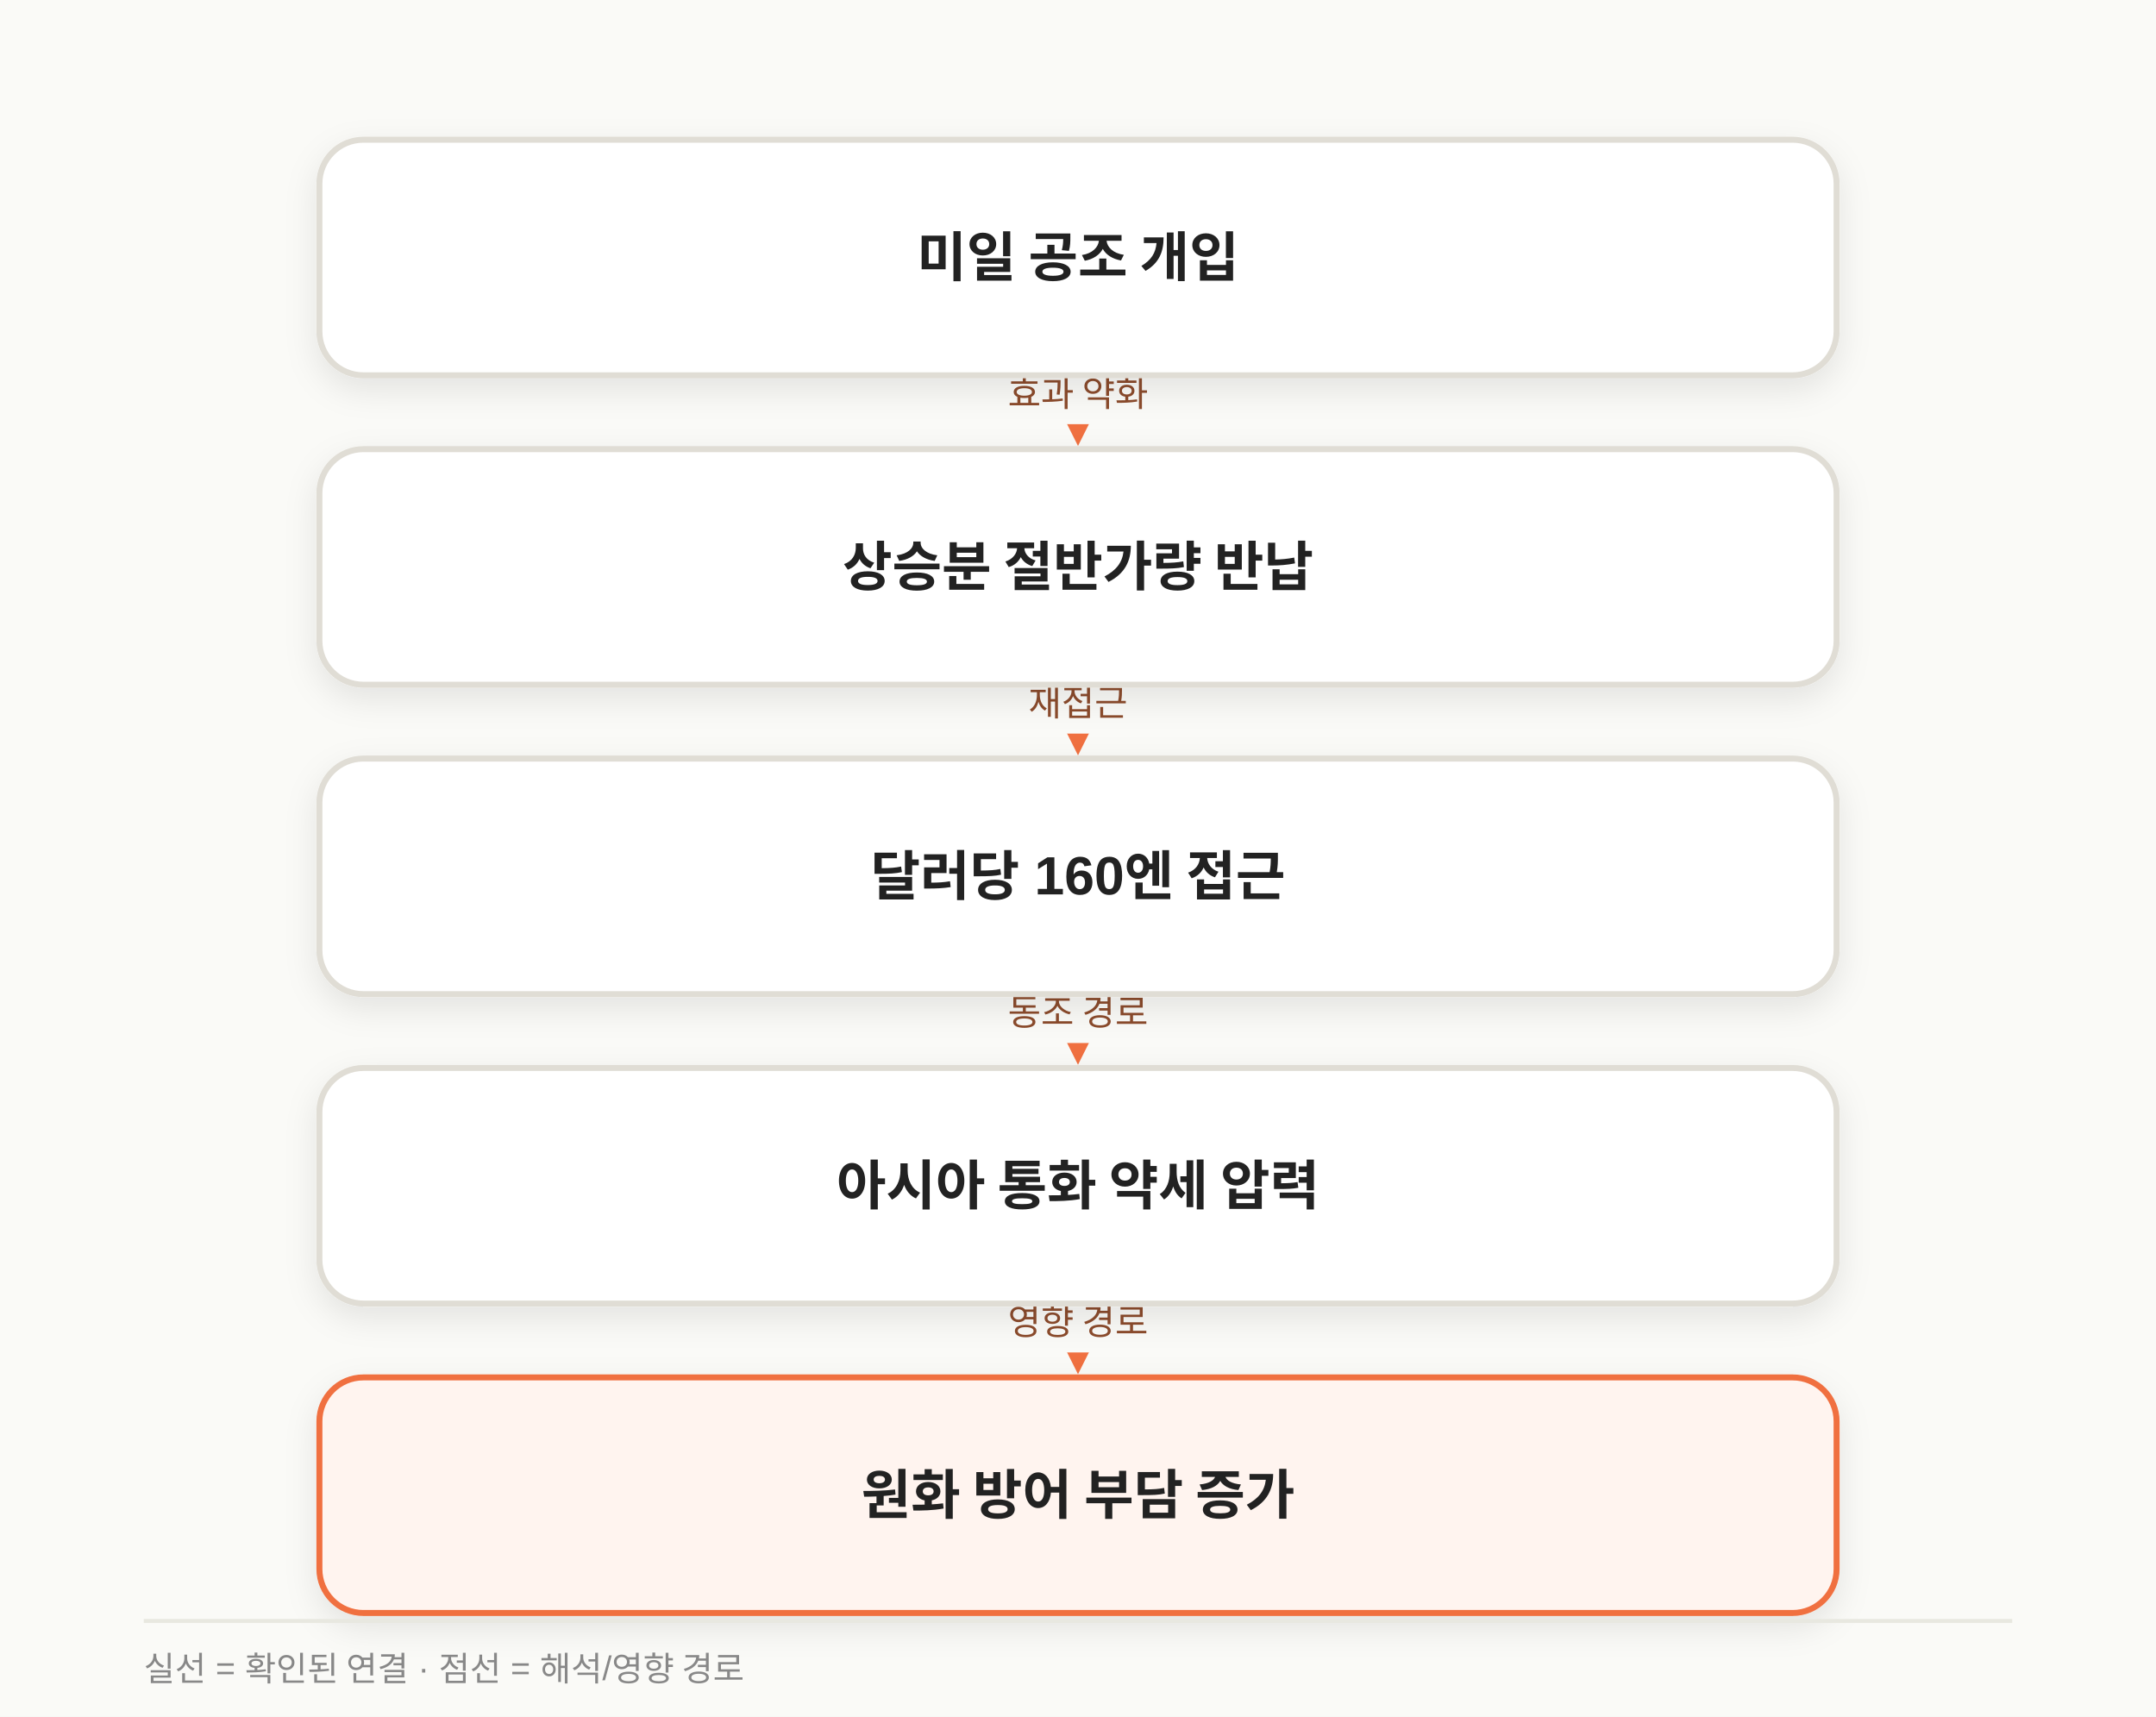
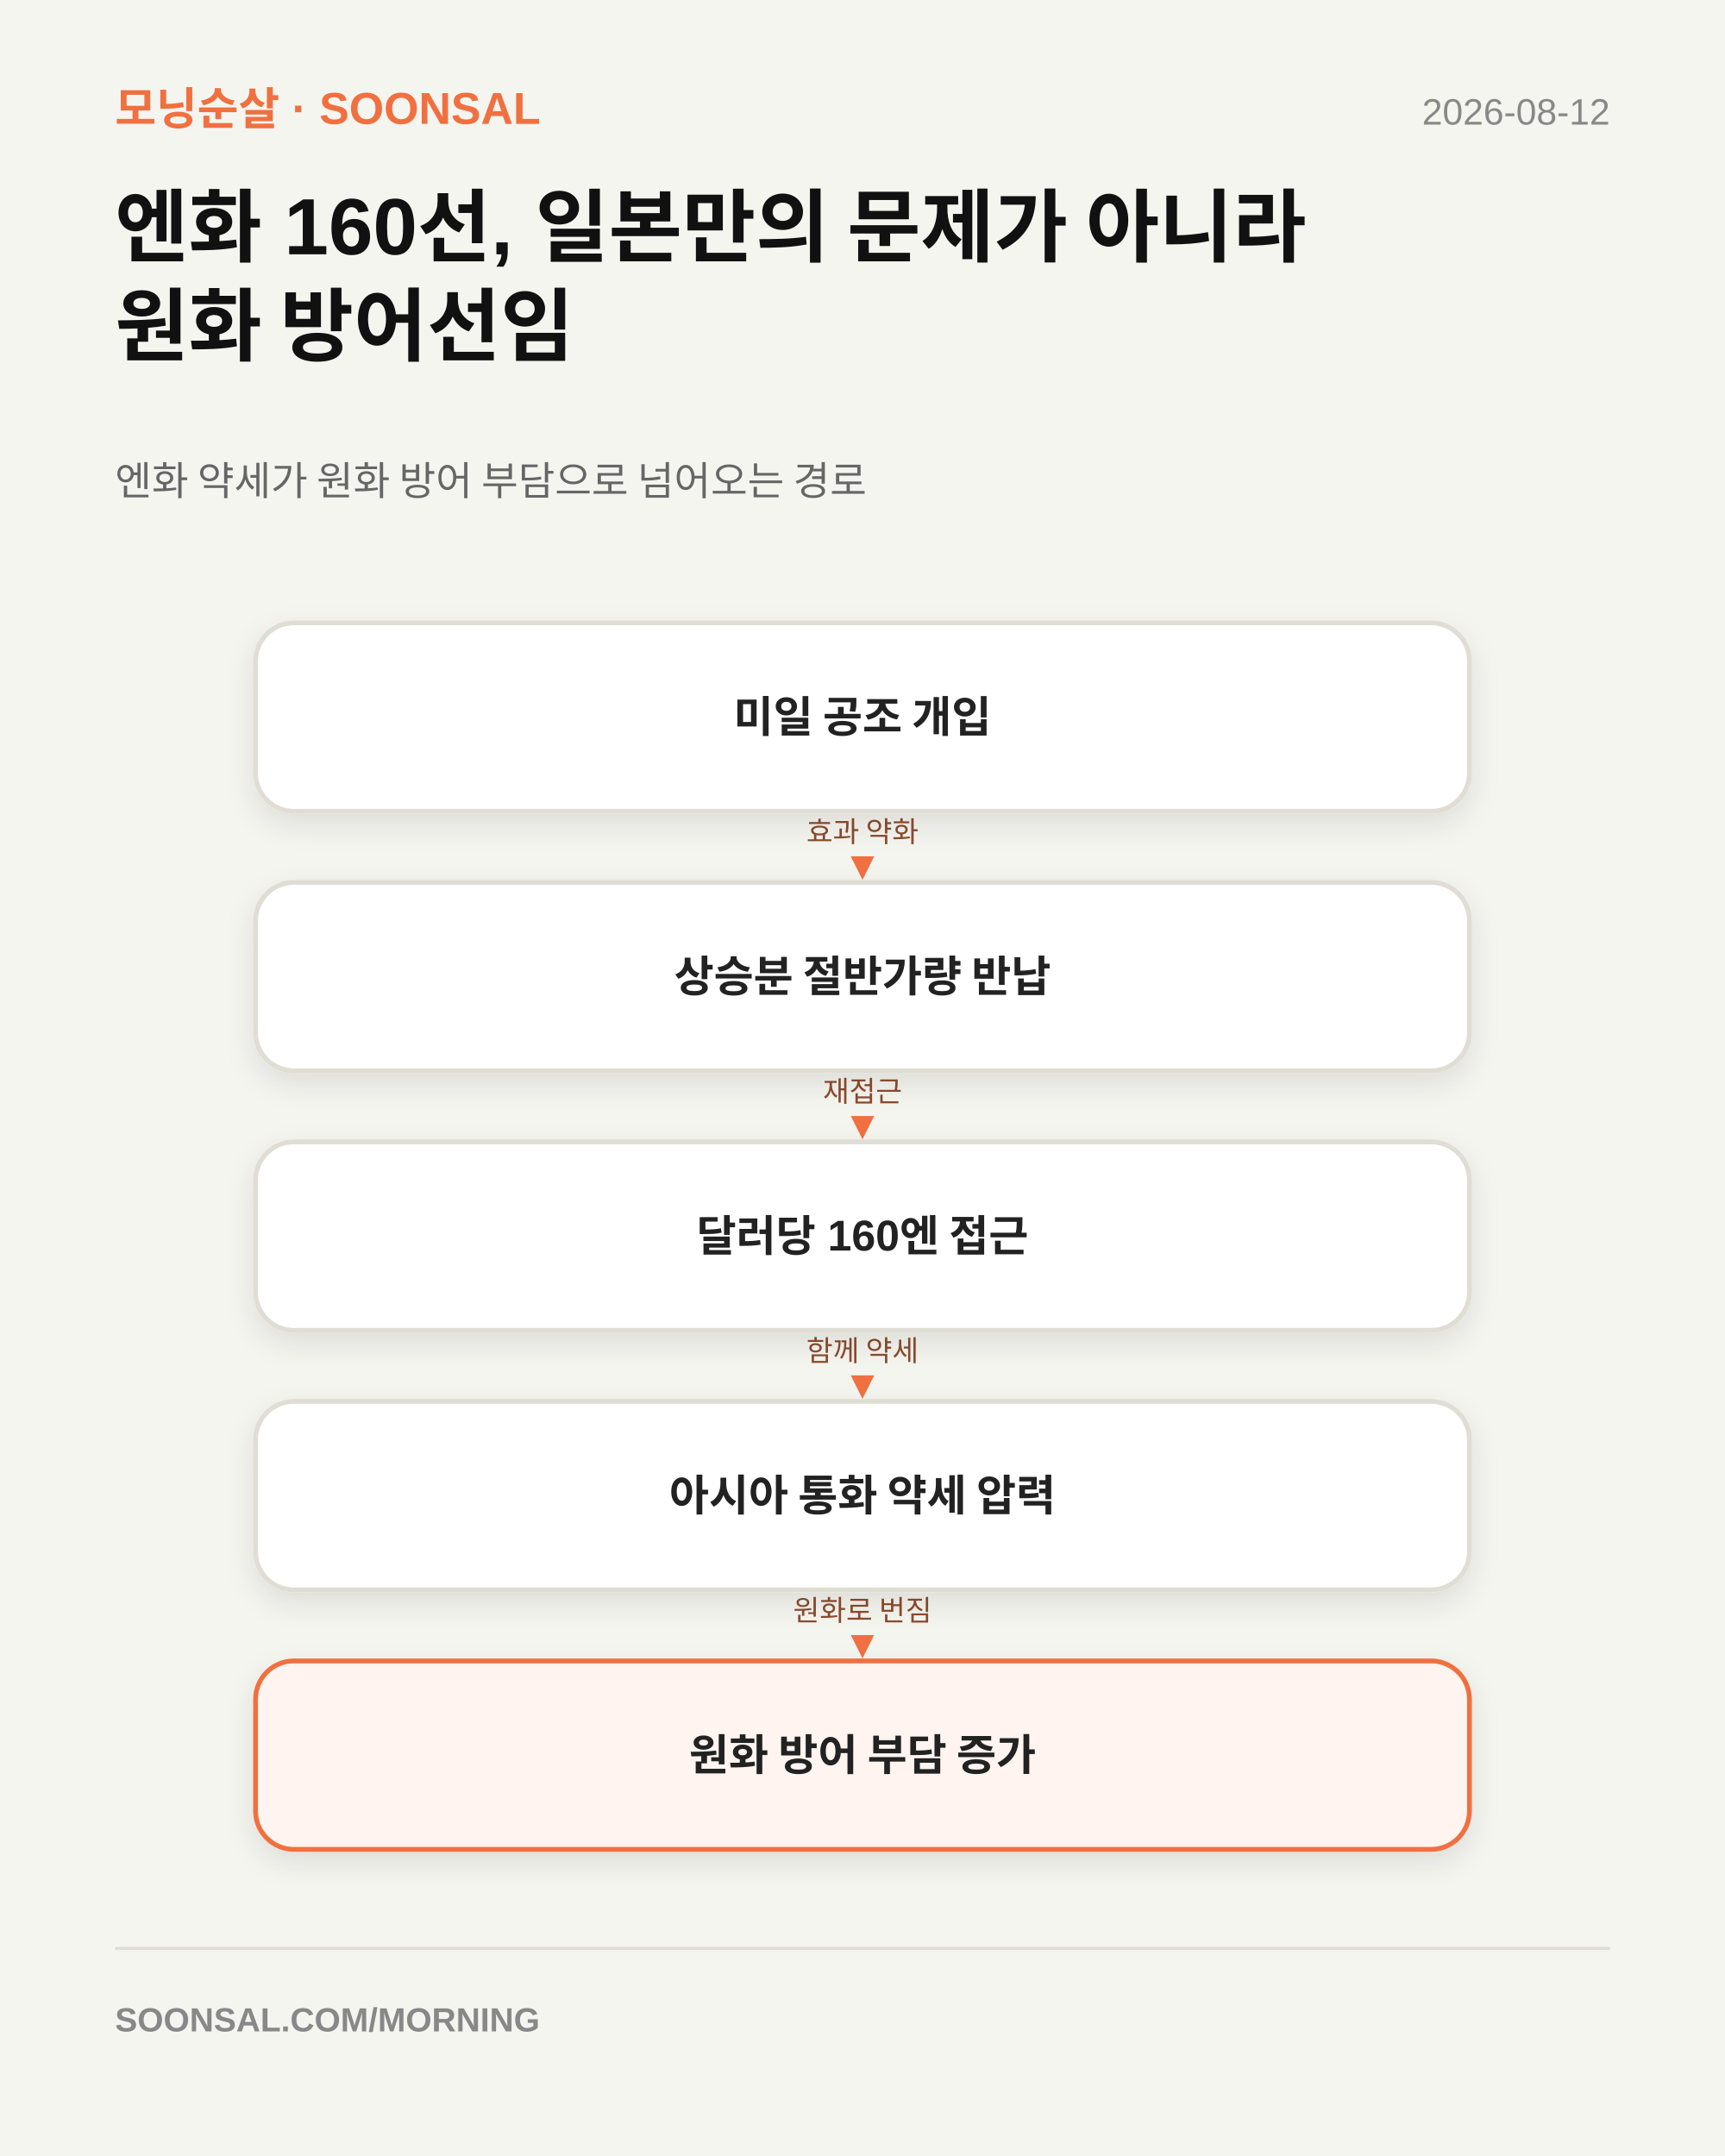
- <svg xmlns="http://www.w3.org/2000/svg" width="1080" height="860" viewBox="0 0 1080 860">
+ <svg xmlns="http://www.w3.org/2000/svg" width="1080" height="1350" viewBox="0 0 1080 1350">
  <defs>
    <filter id="shadow" x="-20%" y="-20%" width="140%" height="160%">
-       <feDropShadow dx="0" dy="6" stdDeviation="8" flood-color="#111111" flood-opacity=".09" />
+       <feDropShadow dx="0" dy="7" stdDeviation="9" flood-color="#111111" flood-opacity=".10" />
    </filter>
    <marker id="arrow" viewBox="0 0 10 10" refX="8" refY="5" markerWidth="8" markerHeight="8" orient="auto-start-reverse">
      <path d="M 0 0 L 10 5 L 0 10 z" fill="#F07040" />
    </marker>
  </defs>
-   <rect width="1080" height="860" fill="#FAFAF7" />
-   <path d="M 540.0 188.0 C 540.0 206.5, 540.0 206.5, 540.0 217.0" fill="none" stroke="#F07040" stroke-width="4" marker-end="url(#arrow)" />
-   <rect x="468.0" y="176.5" width="144" height="36" rx="18" fill="#FAFAF7" />
-   <text x="540.0" y="203.5" text-anchor="middle" font-family="Apple SD Gothic Neo,Malgun Gothic,Arial,sans-serif" font-size="18" fill="#8B4B2C">효과 약화</text>
-   <path d="M 540.0 343.0 C 540.0 361.5, 540.0 361.5, 540.0 372.0" fill="none" stroke="#F07040" stroke-width="4" marker-end="url(#arrow)" />
-   <rect x="468.0" y="331.5" width="144" height="36" rx="18" fill="#FAFAF7" />
-   <text x="540.0" y="358.5" text-anchor="middle" font-family="Apple SD Gothic Neo,Malgun Gothic,Arial,sans-serif" font-size="18" fill="#8B4B2C">재접근</text>
-   <path d="M 540.0 498.0 C 540.0 516.5, 540.0 516.5, 540.0 527.0" fill="none" stroke="#F07040" stroke-width="4" stroke-dasharray="12 10" marker-end="url(#arrow)" />
-   <rect x="468.0" y="486.5" width="144" height="36" rx="18" fill="#FAFAF7" />
-   <text x="540.0" y="513.5" text-anchor="middle" font-family="Apple SD Gothic Neo,Malgun Gothic,Arial,sans-serif" font-size="18" fill="#8B4B2C">동조 경로</text>
-   <path d="M 540.0 653.0 C 540.0 671.5, 540.0 671.5, 540.0 682.0" fill="none" stroke="#F07040" stroke-width="4" stroke-dasharray="12 10" marker-end="url(#arrow)" />
-   <rect x="468.0" y="641.5" width="144" height="36" rx="18" fill="#FAFAF7" />
-   <text x="540.0" y="668.5" text-anchor="middle" font-family="Apple SD Gothic Neo,Malgun Gothic,Arial,sans-serif" font-size="18" fill="#8B4B2C">영향 경로</text>
-   <rect x="160.0" y="70.0" width="760.0" height="118" rx="22" fill="#FFFFFF" stroke="#E0DDD5" stroke-width="3" filter="url(#shadow)" />
-   <text x="540.0" y="129.0" text-anchor="middle" dominant-baseline="middle" font-family="Apple SD Gothic Neo,Malgun Gothic,Arial,sans-serif" font-size="27" font-weight="700" fill="#222222">미일 공조 개입</text>
-   <rect x="160.0" y="225.0" width="760.0" height="118" rx="22" fill="#FFFFFF" stroke="#E0DDD5" stroke-width="3" filter="url(#shadow)" />
-   <text x="540.0" y="284.0" text-anchor="middle" dominant-baseline="middle" font-family="Apple SD Gothic Neo,Malgun Gothic,Arial,sans-serif" font-size="27" font-weight="700" fill="#222222">상승분 절반가량 반납</text>
-   <rect x="160.0" y="380.0" width="760.0" height="118" rx="22" fill="#FFFFFF" stroke="#E0DDD5" stroke-width="3" filter="url(#shadow)" />
-   <text x="540.0" y="439.0" text-anchor="middle" dominant-baseline="middle" font-family="Apple SD Gothic Neo,Malgun Gothic,Arial,sans-serif" font-size="27" font-weight="700" fill="#222222">달러당 160엔 접근</text>
-   <rect x="160.0" y="535.0" width="760.0" height="118" rx="22" fill="#FFFFFF" stroke="#E0DDD5" stroke-width="3" filter="url(#shadow)" />
-   <text x="540.0" y="594.0" text-anchor="middle" dominant-baseline="middle" font-family="Apple SD Gothic Neo,Malgun Gothic,Arial,sans-serif" font-size="27" font-weight="700" fill="#222222">아시아 통화 약세 압력</text>
-   <rect x="160.0" y="690.0" width="760.0" height="118" rx="22" fill="#FFF4EF" stroke="#F07040" stroke-width="3" filter="url(#shadow)" />
-   <text x="540.0" y="749.0" text-anchor="middle" dominant-baseline="middle" font-family="Apple SD Gothic Neo,Malgun Gothic,Arial,sans-serif" font-size="27" font-weight="700" fill="#222222">원화 방어 부담 증가</text>
-   <line x1="72" y1="812" x2="1008" y2="812" stroke="#E8E8E0" stroke-width="2" />
-   <text x="72" y="842" font-family="Apple SD Gothic Neo,Malgun Gothic,Arial,sans-serif" font-size="17" fill="#888888">실선 = 확인된 연결 · 점선 = 해석/영향 경로</text>
+   <rect width="1080" height="1350" fill="#F5F5F0" />
+   <text x="72" y="78" font-family="Apple SD Gothic Neo,Malgun Gothic,Arial,sans-serif" font-size="28" font-weight="800" fill="#F07040">모닝순살 · SOONSAL</text>
+   <text x="1008" y="78" text-anchor="end" font-family="Apple SD Gothic Neo,Malgun Gothic,Arial,sans-serif" font-size="23" fill="#888888">2026-08-12</text>
+   <text x="72" y="160" font-family="Apple SD Gothic Neo,Malgun Gothic,Arial,sans-serif" font-size="50" font-weight="800" fill="#111111">엔화 160선, 일본만의 문제가 아니라</text>
+   <text x="72" y="222" font-family="Apple SD Gothic Neo,Malgun Gothic,Arial,sans-serif" font-size="50" font-weight="800" fill="#111111">원화 방어선임</text>
+   <text x="72" y="310" font-family="Apple SD Gothic Neo,Malgun Gothic,Arial,sans-serif" font-size="25" fill="#666666">엔화 약세가 원화 방어 부담으로 넘어오는 경로</text>
+   <path d="M 540.0 508.0 C 540.0 530.2, 540.0 530.2, 540.0 544.5" fill="none" stroke="#F07040" stroke-width="4" marker-end="url(#arrow)" />
+   <rect x="468.0" y="500.2" width="144" height="36" rx="18" fill="#F5F5F0" />
+   <text x="540.0" y="527.2" text-anchor="middle" font-family="Apple SD Gothic Neo,Malgun Gothic,Arial,sans-serif" font-size="18" fill="#8B4B2C">효과 약화</text>
+   <path d="M 540.0 670.5 C 540.0 692.8, 540.0 692.8, 540.0 707.0" fill="none" stroke="#F07040" stroke-width="4" marker-end="url(#arrow)" />
+   <rect x="468.0" y="662.8" width="144" height="36" rx="18" fill="#F5F5F0" />
+   <text x="540.0" y="689.8" text-anchor="middle" font-family="Apple SD Gothic Neo,Malgun Gothic,Arial,sans-serif" font-size="18" fill="#8B4B2C">재접근</text>
+   <path d="M 540.0 833.0 C 540.0 855.2, 540.0 855.2, 540.0 869.5" fill="none" stroke="#F07040" stroke-width="4" stroke-dasharray="12 10" marker-end="url(#arrow)" />
+   <rect x="468.0" y="825.2" width="144" height="36" rx="18" fill="#F5F5F0" />
+   <text x="540.0" y="852.2" text-anchor="middle" font-family="Apple SD Gothic Neo,Malgun Gothic,Arial,sans-serif" font-size="18" fill="#8B4B2C">함께 약세</text>
+   <path d="M 540.0 995.5 C 540.0 1017.8, 540.0 1017.8, 540.0 1032.0" fill="none" stroke="#F07040" stroke-width="4" stroke-dasharray="12 10" marker-end="url(#arrow)" />
+   <rect x="468.0" y="987.8" width="144" height="36" rx="18" fill="#F5F5F0" />
+   <text x="540.0" y="1014.8" text-anchor="middle" font-family="Apple SD Gothic Neo,Malgun Gothic,Arial,sans-serif" font-size="18" fill="#8B4B2C">원화로 번짐</text>
+   <rect x="160.0" y="390.0" width="760.0" height="118" rx="24" fill="#FFFFFF" stroke="#E0DDD5" stroke-width="3" filter="url(#shadow)" />
+   <text x="540.0" y="449.0" text-anchor="middle" dominant-baseline="middle" font-family="Apple SD Gothic Neo,Malgun Gothic,Arial,sans-serif" font-size="27" font-weight="700" fill="#222222">미일 공조 개입</text>
+   <rect x="160.0" y="552.5" width="760.0" height="118" rx="24" fill="#FFFFFF" stroke="#E0DDD5" stroke-width="3" filter="url(#shadow)" />
+   <text x="540.0" y="611.5" text-anchor="middle" dominant-baseline="middle" font-family="Apple SD Gothic Neo,Malgun Gothic,Arial,sans-serif" font-size="27" font-weight="700" fill="#222222">상승분 절반가량 반납</text>
+   <rect x="160.0" y="715.0" width="760.0" height="118" rx="24" fill="#FFFFFF" stroke="#E0DDD5" stroke-width="3" filter="url(#shadow)" />
+   <text x="540.0" y="774.0" text-anchor="middle" dominant-baseline="middle" font-family="Apple SD Gothic Neo,Malgun Gothic,Arial,sans-serif" font-size="27" font-weight="700" fill="#222222">달러당 160엔 접근</text>
+   <rect x="160.0" y="877.5" width="760.0" height="118" rx="24" fill="#FFFFFF" stroke="#E0DDD5" stroke-width="3" filter="url(#shadow)" />
+   <text x="540.0" y="936.5" text-anchor="middle" dominant-baseline="middle" font-family="Apple SD Gothic Neo,Malgun Gothic,Arial,sans-serif" font-size="27" font-weight="700" fill="#222222">아시아 통화 약세 압력</text>
+   <rect x="160.0" y="1040.0" width="760.0" height="118" rx="24" fill="#FFF4EF" stroke="#F07040" stroke-width="3" filter="url(#shadow)" />
+   <text x="540.0" y="1099.0" text-anchor="middle" dominant-baseline="middle" font-family="Apple SD Gothic Neo,Malgun Gothic,Arial,sans-serif" font-size="27" font-weight="700" fill="#222222">원화 방어 부담 증가</text>
+   <line x1="72" y1="1220" x2="1008" y2="1220" stroke="#E0DDD5" stroke-width="2" />
+   <text x="72" y="1272" font-family="Apple SD Gothic Neo,Malgun Gothic,Arial,sans-serif" font-size="21" font-weight="700" fill="#888888">SOONSAL.COM/MORNING</text>
</svg>
